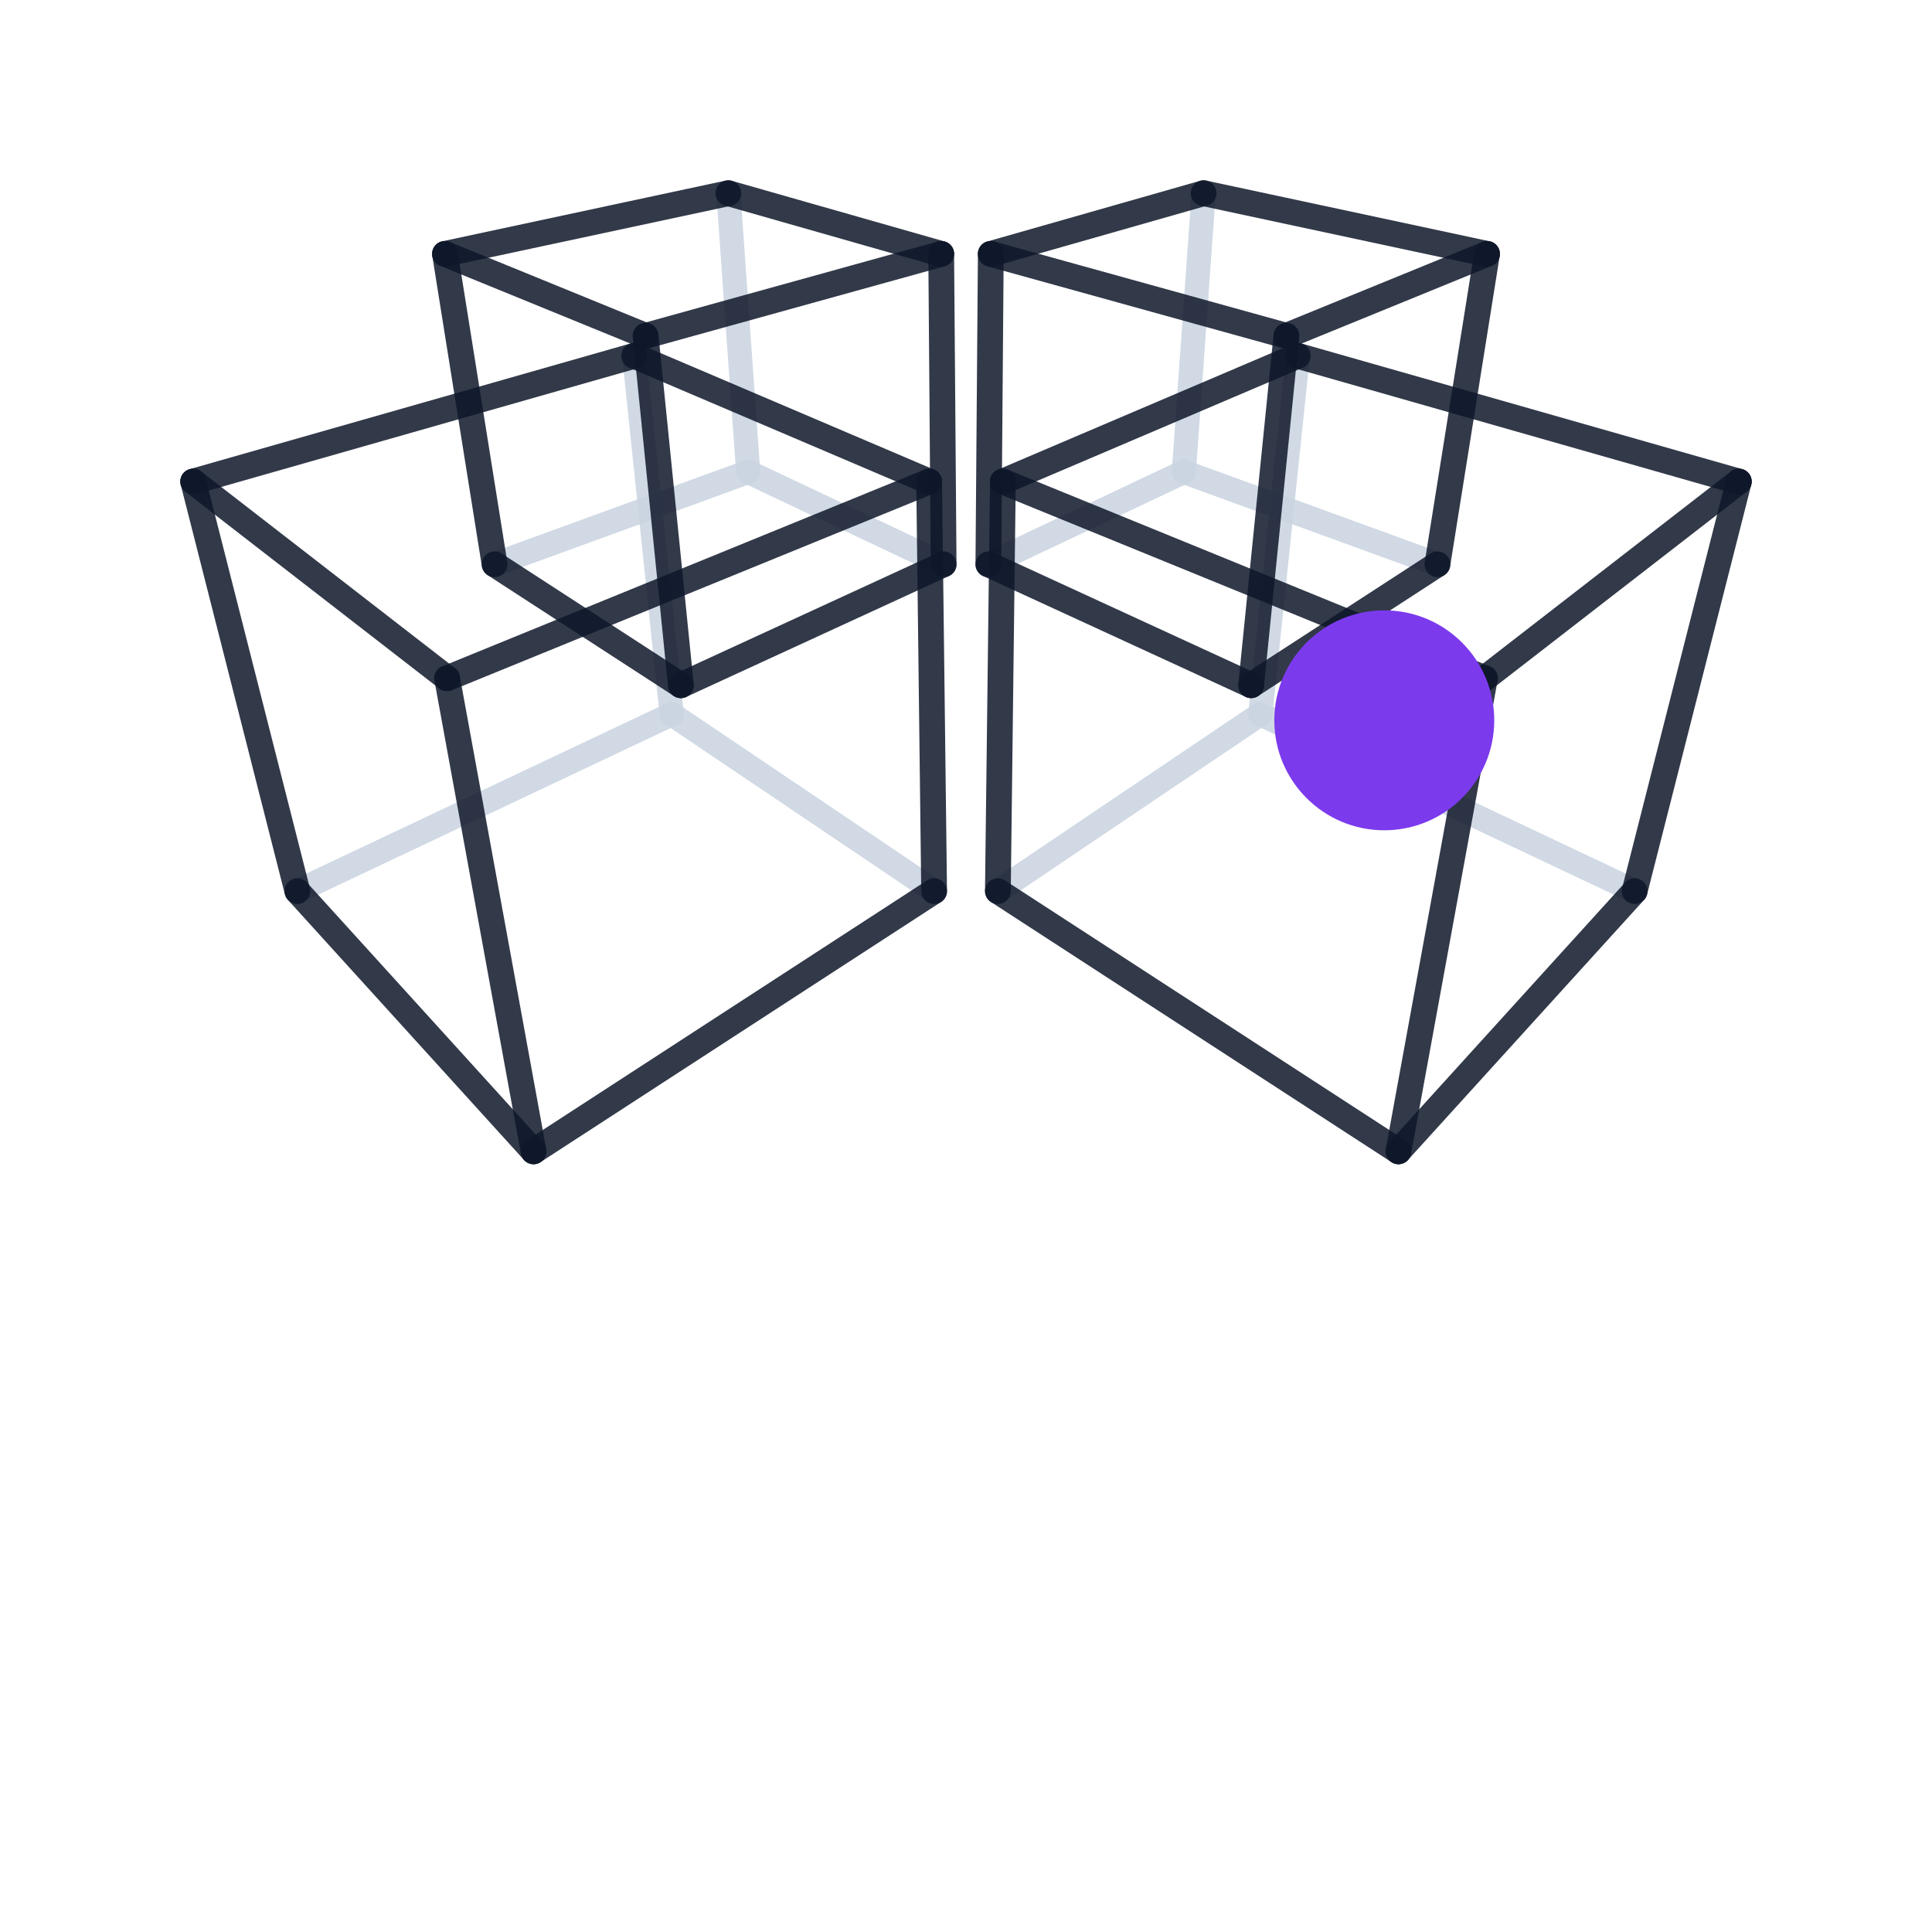
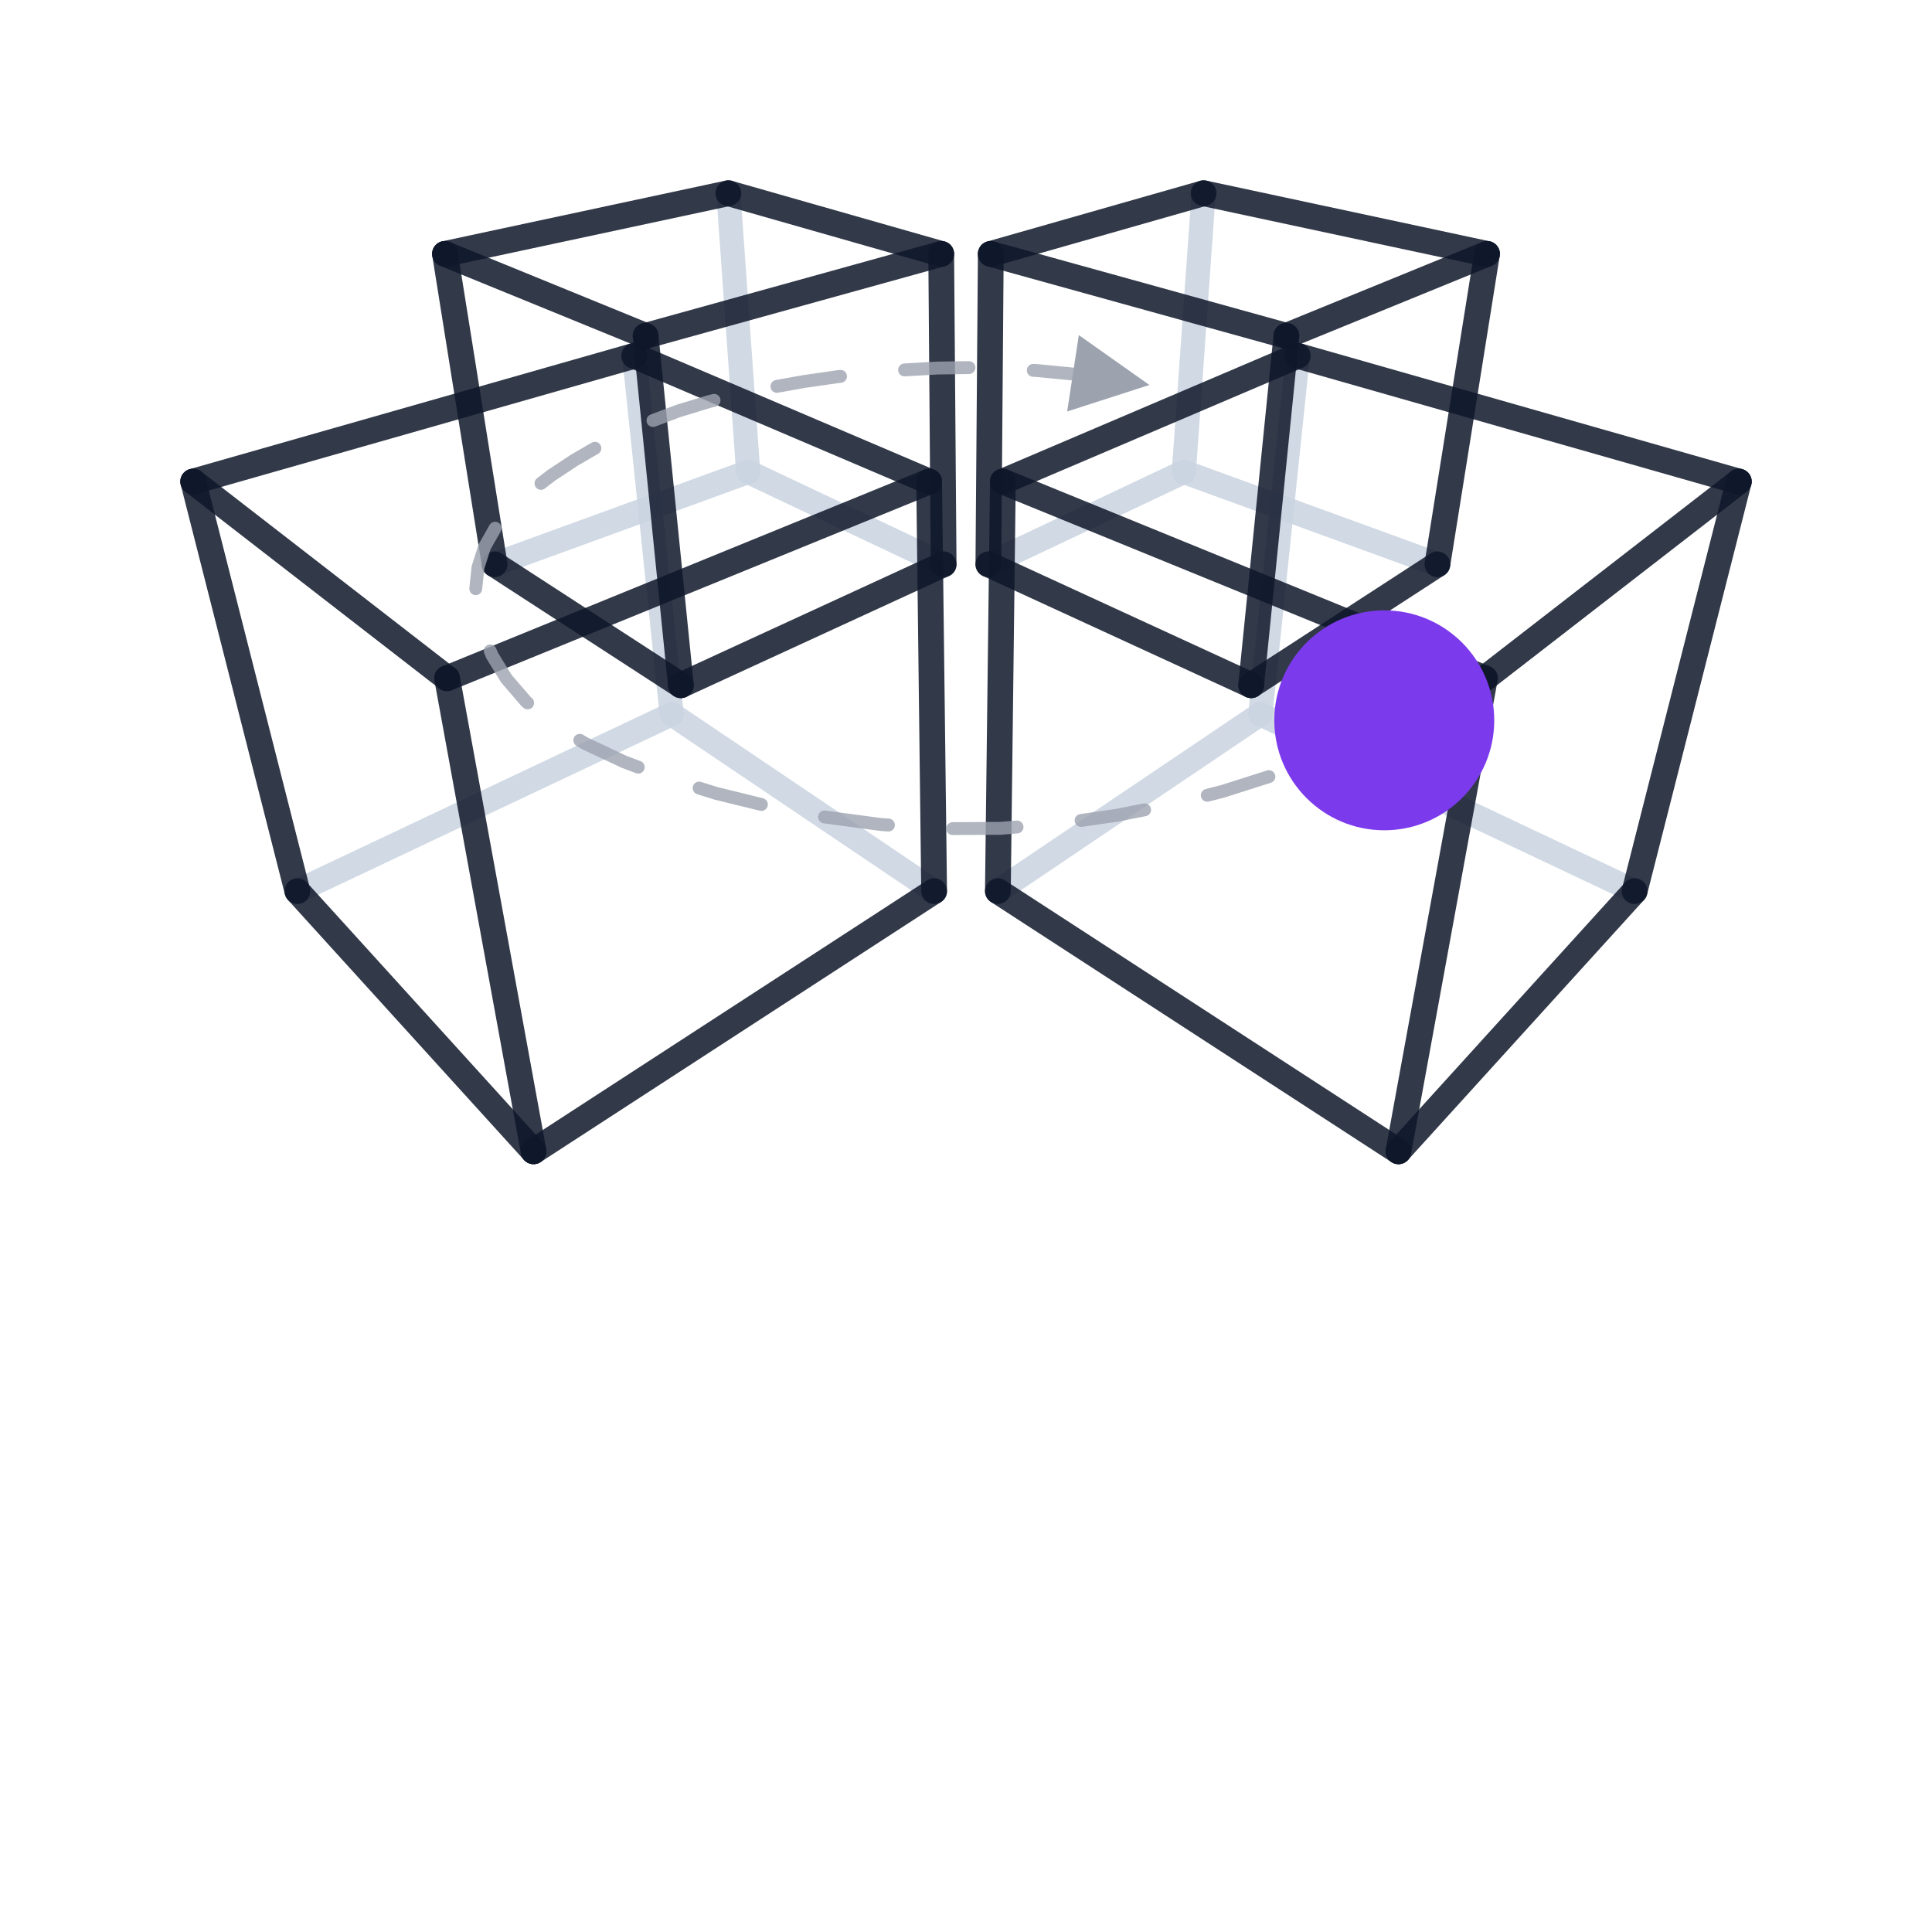
<svg xmlns="http://www.w3.org/2000/svg" width="120" height="120" viewBox="0 0 120 120" fill="none">
  <g stroke="#cbd5e1" stroke-opacity="0.9" stroke-width="1.5" stroke-linecap="round" stroke-linejoin="round">
    <line x1="78.28" y1="44.36" x2="101.53" y2="55.35" />
    <line x1="80.61" y1="22.10" x2="78.28" y2="44.36" />
    <line x1="78.28" y1="44.36" x2="61.98" y2="55.35" />
    <line x1="41.72" y1="44.36" x2="58.02" y2="55.35" />
    <line x1="39.39" y1="22.10" x2="41.72" y2="44.36" />
    <line x1="41.72" y1="44.36" x2="18.47" y2="55.35" />
    <line x1="46.47" y1="29.31" x2="58.61" y2="35.05" />
    <line x1="45.24" y1="12.00" x2="46.47" y2="29.31" />
    <line x1="46.47" y1="29.31" x2="30.72" y2="35.05" />
    <line x1="73.53" y1="29.31" x2="89.28" y2="35.05" />
    <line x1="74.76" y1="12.00" x2="73.53" y2="29.31" />
    <line x1="73.53" y1="29.31" x2="61.39" y2="35.05" />
  </g>
  <g stroke="#0f172a" stroke-opacity="0.85" stroke-width="1.6" stroke-linecap="round" stroke-linejoin="round">
    <line x1="101.53" y1="55.35" x2="108.00" y2="29.91" />
    <line x1="108.00" y1="29.91" x2="80.61" y2="22.10" />
    <line x1="61.98" y1="55.35" x2="86.86" y2="71.51" />
    <line x1="86.86" y1="71.51" x2="92.23" y2="42.13" />
    <line x1="92.23" y1="42.13" x2="62.29" y2="29.91" />
    <line x1="62.29" y1="29.91" x2="61.98" y2="55.35" />
    <line x1="101.53" y1="55.35" x2="86.86" y2="71.51" />
    <line x1="108.00" y1="29.91" x2="92.23" y2="42.13" />
    <line x1="80.61" y1="22.10" x2="62.29" y2="29.91" />
    <line x1="58.02" y1="55.35" x2="57.71" y2="29.91" />
    <line x1="57.71" y1="29.91" x2="39.39" y2="22.10" />
    <line x1="18.47" y1="55.35" x2="33.14" y2="71.51" />
    <line x1="33.14" y1="71.51" x2="27.77" y2="42.13" />
    <line x1="27.77" y1="42.13" x2="12.00" y2="29.91" />
    <line x1="12.00" y1="29.91" x2="18.47" y2="55.35" />
    <line x1="58.02" y1="55.35" x2="33.14" y2="71.51" />
    <line x1="57.71" y1="29.91" x2="27.77" y2="42.13" />
    <line x1="39.39" y1="22.10" x2="12.00" y2="29.91" />
    <line x1="58.61" y1="35.05" x2="58.46" y2="15.77" />
    <line x1="58.46" y1="15.77" x2="45.24" y2="12.00" />
    <line x1="30.72" y1="35.05" x2="42.29" y2="42.56" />
    <line x1="42.29" y1="42.56" x2="40.10" y2="20.86" />
    <line x1="40.10" y1="20.86" x2="27.64" y2="15.77" />
    <line x1="27.64" y1="15.77" x2="30.72" y2="35.05" />
    <line x1="58.61" y1="35.05" x2="42.29" y2="42.56" />
    <line x1="58.46" y1="15.77" x2="40.10" y2="20.86" />
    <line x1="45.24" y1="12.00" x2="27.64" y2="15.77" />
    <line x1="89.28" y1="35.05" x2="92.36" y2="15.77" />
    <line x1="92.36" y1="15.77" x2="74.76" y2="12.00" />
    <line x1="61.39" y1="35.05" x2="77.71" y2="42.56" />
    <line x1="77.71" y1="42.56" x2="79.90" y2="20.86" />
    <line x1="79.90" y1="20.86" x2="61.54" y2="15.77" />
    <line x1="61.54" y1="15.77" x2="61.39" y2="35.05" />
    <line x1="89.28" y1="35.05" x2="77.71" y2="42.56" />
    <line x1="92.36" y1="15.77" x2="79.90" y2="20.86" />
    <line x1="74.76" y1="12.00" x2="61.54" y2="15.77" />
  </g>
+   <defs>
+     <marker id="motion-arrow" markerWidth="6" markerHeight="6" refX="5" refY="3" orient="auto">
+       <path d="M0,0 L6,3 L0,6 Z" fill="#9ca3af" />
+     </marker>
+   </defs>
+   <path d="M85.98 44.74 L83.98 46.01 L81.60 47.16 L78.90 48.21 L75.95 49.15 L72.76 49.97 L69.37 50.64 L65.82 51.15 L62.13 51.45 L58.40 51.47 L54.70 51.21 L51.13 50.73 L47.71 50.07 L44.49 49.28 L41.50 48.35 L38.77 47.32 L36.34 46.18 L34.28 44.93 L32.67 43.57 L31.45 42.15 L30.57 40.72 L29.98 39.30 L29.65 37.91 L29.55 36.56 L29.69 35.24 L30.09 33.98 L30.78 32.76 L31.76 31.61 L32.93 30.54 L34.24 29.53 L35.66 28.59 L37.16 27.72 L38.74 26.92 L40.40 26.18 L42.15 25.52 L44.02 24.95 L45.97 24.46 L47.96 24.05 L49.98 23.69 L52.01 23.40 L54.06 23.16 L56.13 22.98 L58.21 22.86 L60.30 22.83 L62.39 22.89 L64.46 23.02 L66.52 23.22 L68.57 23.48 L70.60 23.79" fill="none" stroke="#9ca3af" stroke-opacity="0.8" stroke-width="0.8" stroke-linecap="round" stroke-dasharray="4 4" marker-end="url(#motion-arrow)" />
  <circle cx="85.98" cy="44.74" r="6.83" fill="#7c3aed" />
</svg>
